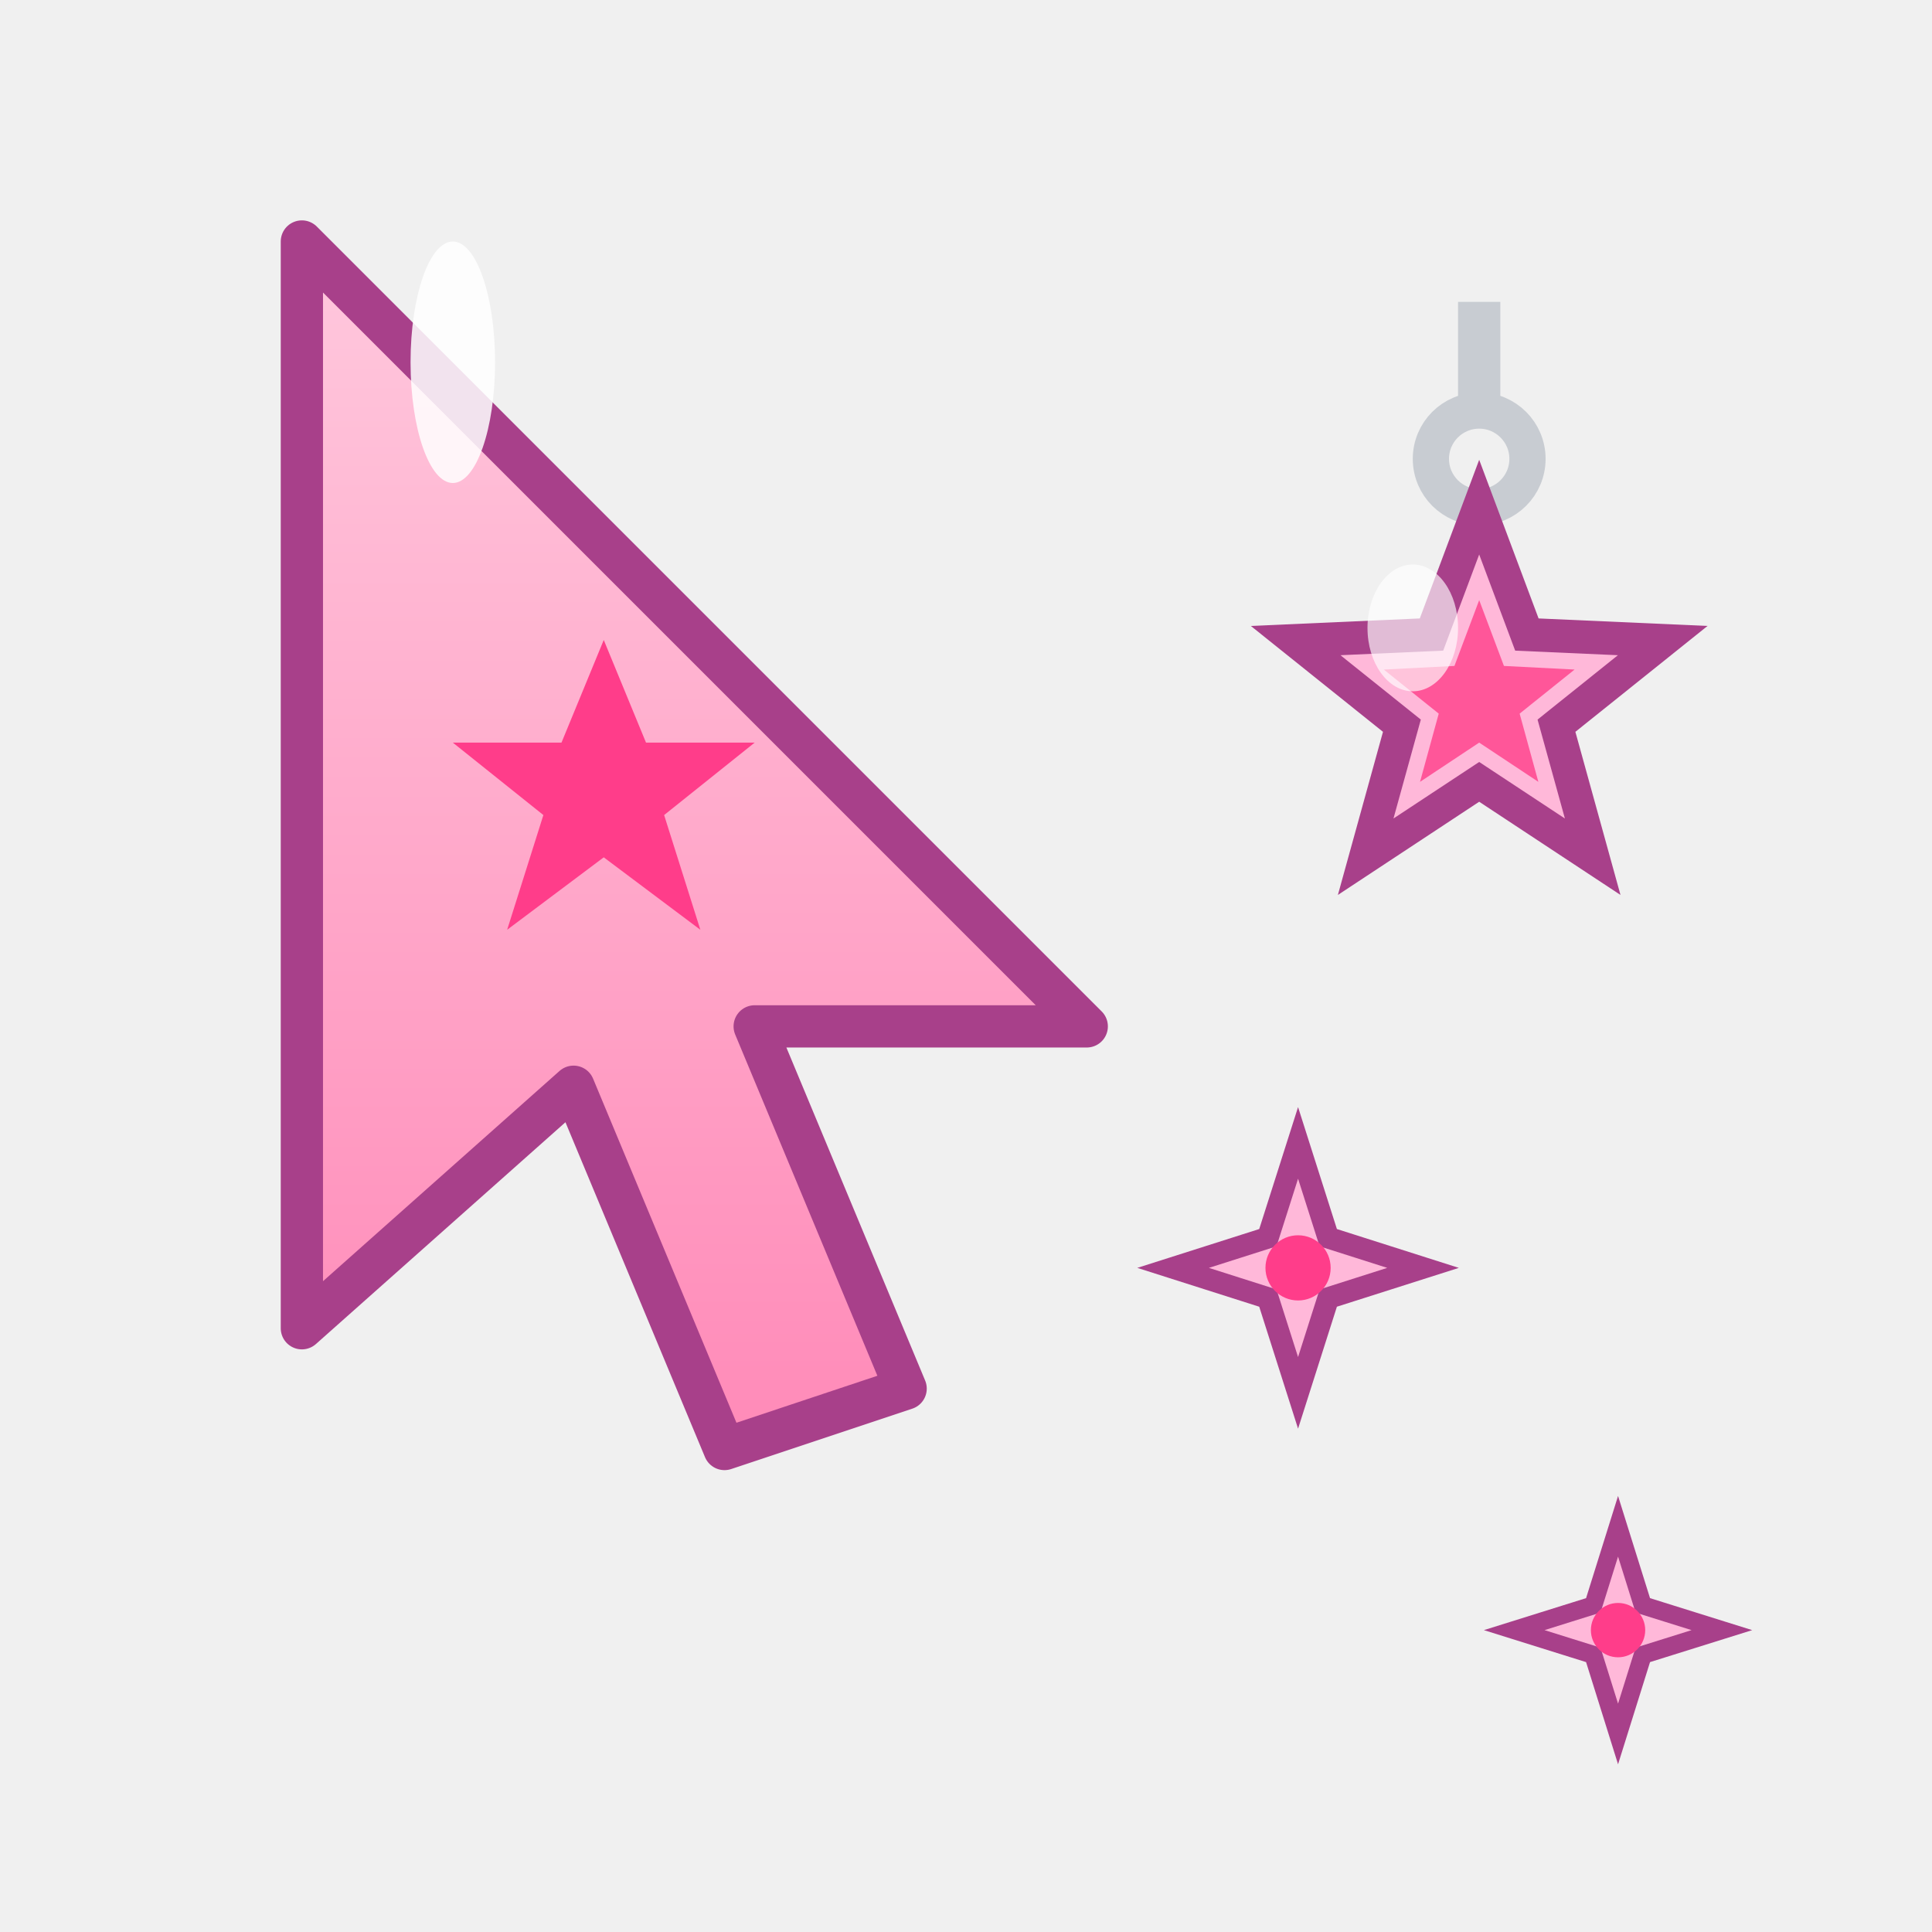
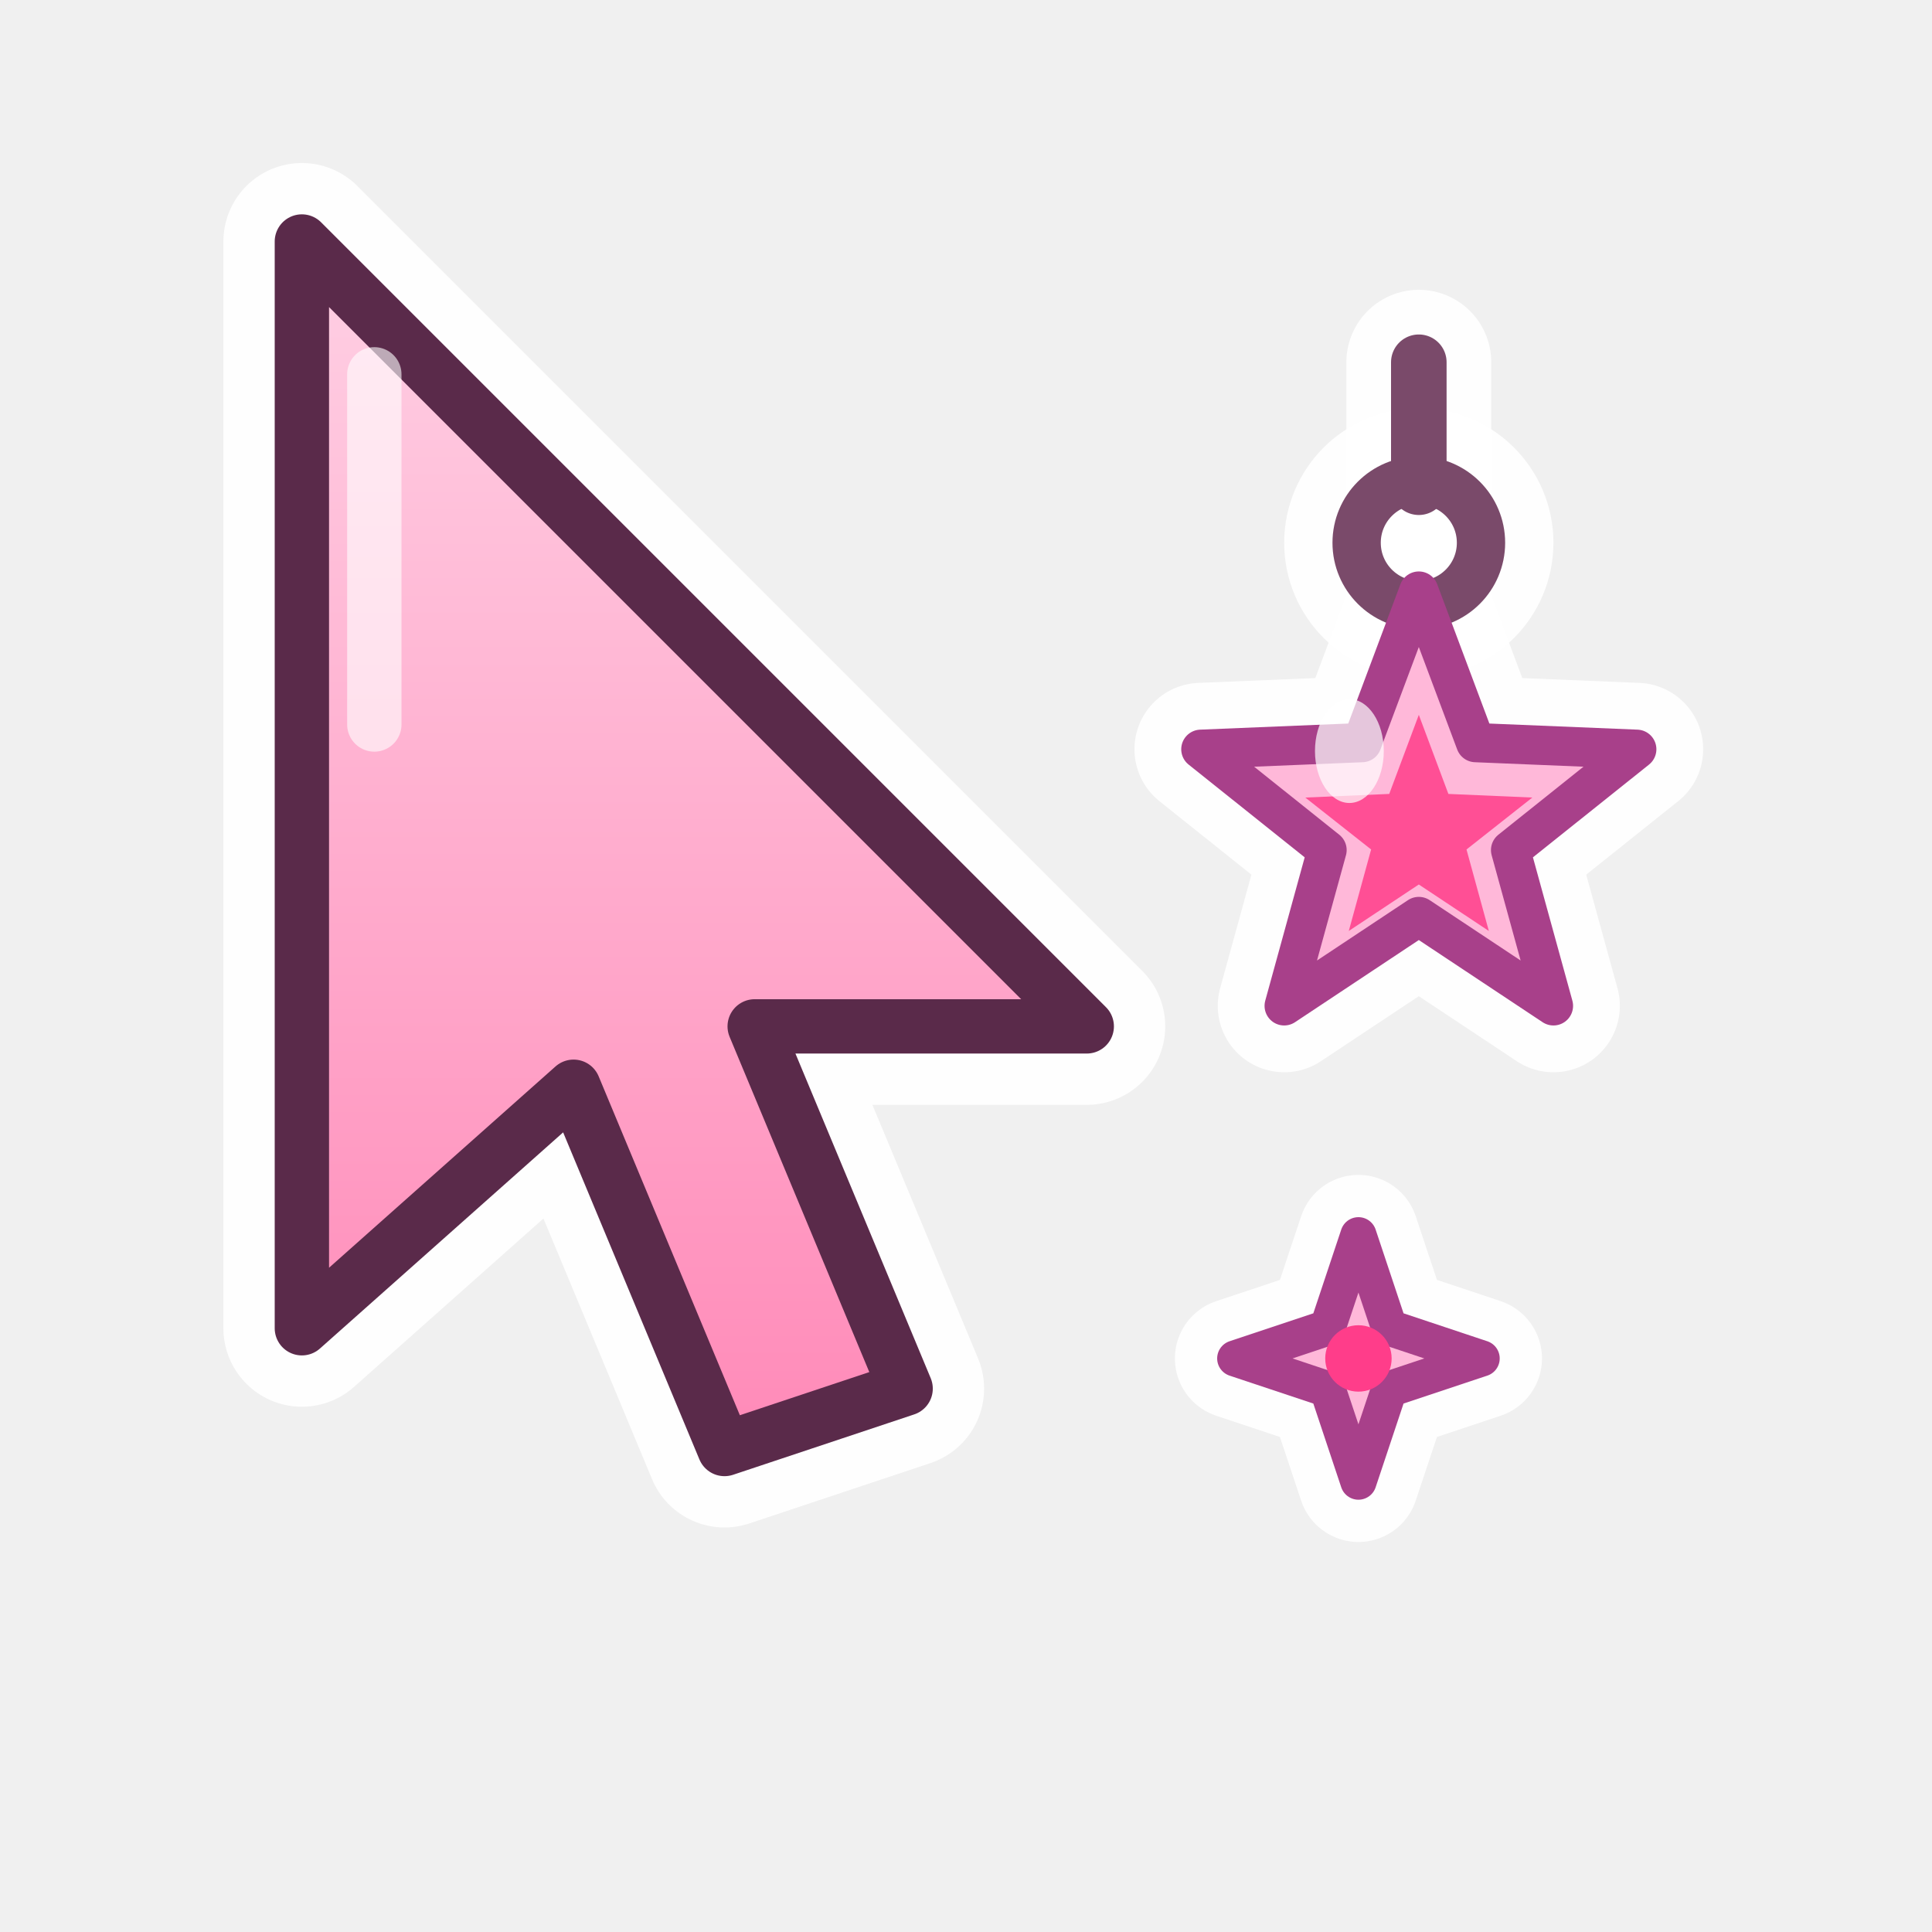
<svg xmlns="http://www.w3.org/2000/svg" viewBox="0 0 32 32" width="32" height="32">
  <defs>
    <linearGradient id="chm_pt" x1="0%" y1="0%" x2="0%" y2="100%">
-       <stop offset="0%" stop-color="#FFC8DD" />
+       <stop offset="0%" stop-color="#FFD0E4" />
      <stop offset="100%" stop-color="#FF8AB8" />
    </linearGradient>
  </defs>
-   <path d="M5,4 L5,22 L9.5,18 L12,24 L15,23 L12.5,17 L18,17 Z" fill="url(#chm_pt)" stroke="#A8408A" stroke-width="0.7" stroke-linejoin="round" />
-   <g transform="translate(10 13)">
-     <path d="M 0 -2.4 L 0.7 -0.7 L 2.5 -0.7 L 1 0.5 L 1.6 2.4 L 0 1.2 L -1.6 2.4 L -1 0.5 L -2.5 -0.7 L -0.7 -0.7 Z" fill="#FF3D8A" />
-   </g>
-   <ellipse cx="7.5" cy="6" rx="0.7" ry="2" fill="#FFFFFF" opacity="0.85" />
-   <g transform="translate(24.5 5)">
+   <path d="M5,4 L5,22 L9.5,18 L12,24 L15,23 L12.5,17 L18,17 Z" fill="#FFFFFF" stroke="#FFFFFF" stroke-width="2.6" stroke-linejoin="round" opacity="0.92" />
+   <path d="M5,4 L5,22 L9.5,18 L12,24 L15,23 L12.5,17 L18,17 Z" fill="url(#chm_pt)" stroke="#5A2A4A" stroke-width="0.9" stroke-linejoin="round" />
+   <path d="M6.2,6.2 L6.2,12" stroke="#FFFFFF" stroke-width="0.9" stroke-linecap="round" opacity="0.6" />
+   <g transform="translate(23.5 6)">
    <g>
-       <animateTransform attributeName="transform" type="rotate" values="0 0 0; 12 0 0; 0 0 0; -12 0 0; 0 0 0" dur="1.1s" begin="0s" repeatCount="indefinite" additive="sum" />
-       <line x1="0" y1="0" x2="0" y2="1.90" stroke="#C8CCD2" stroke-width="0.70" />
-       <circle cx="0" cy="2.60" r="0.80" fill="none" stroke="#C8CCD2" stroke-width="0.60" />
-       <path d="M 0.00 3.40 L 0.79 5.51 L 3.04 5.61 L 1.28 7.02 L 1.88 9.19 L 0.00 7.95 L -1.88 9.19 L -1.28 7.02 L -3.04 5.61 L -0.79 5.51 Z" fill="#FFB8D9" stroke="#A8408A" stroke-width="0.55" />
-       <path d="M 0.00 4.94 L 0.41 6.03 L 1.58 6.09 L 0.67 6.82 L 0.98 7.95 L 0.00 7.30 L -0.98 7.95 L -0.67 6.82 L -1.58 6.09 L -0.41 6.03 Z" fill="#FF3D8A" opacity="0.8" />
-       <ellipse cx="-1.10" cy="5.40" rx="0.75" ry="1.05" fill="#FFFFFF" opacity="0.65" />
+       <animateTransform attributeName="transform" type="rotate" values="0 0 0; 10 0 0; 0 0 0; -10 0 0; 0 0 0" dur="1.4s" begin="0s" repeatCount="indefinite" additive="sum" />
+       <path d="M0,0 L0,2.07" stroke="#FFFFFF" stroke-width="2.4" stroke-linecap="round" opacity="0.92" />
+       <circle cx="0" cy="2.99" r="1.03" fill="none" stroke="#FFFFFF" stroke-width="2.4" opacity="0.92" />
+       <path d="M 0.00 3.79 L 0.94 6.30 L 3.61 6.41 L 1.52 8.08 L 2.23 10.66 L 0.00 9.18 L -2.23 10.66 L -1.52 8.08 L -3.61 6.41 L -0.94 6.30 Z" fill="#FFFFFF" stroke="#FFFFFF" stroke-width="2.2" stroke-linejoin="round" opacity="0.92" />
+       <path d="M0,0 L0,2.07" stroke="#7A4A6A" stroke-width="0.92" stroke-linecap="round" />
+       <circle cx="0" cy="2.99" r="1.03" fill="none" stroke="#7A4A6A" stroke-width="0.80" />
+       <path d="M 0.00 3.79 L 0.94 6.30 L 3.61 6.41 L 1.52 8.08 L 2.23 10.66 L 0.00 9.18 L -2.23 10.66 L -1.52 8.08 L -3.61 6.41 L -0.94 6.30 Z" fill="#FFB8D9" stroke="#A8408A" stroke-width="0.65" stroke-linejoin="round" />
+       <path d="M 0.00 5.84 L 0.49 7.15 L 1.88 7.21 L 0.79 8.07 L 1.16 9.42 L 0.00 8.65 L -1.16 9.42 L -0.79 8.07 L -1.88 7.21 L -0.49 7.15 Z" fill="#FF3D8A" opacity="0.85" />
+       <ellipse cx="-1.15" cy="6.44" rx="0.57" ry="0.86" fill="#FFFFFF" opacity="0.7" />
    </g>
  </g>
-   <g transform="translate(21.5 21)">
+   <g transform="translate(22.5 22.5)">
    <g>
-       <animateTransform attributeName="transform" type="scale" values="1 1; 1.3 1.3; 1 1" dur="0.8s" begin="0.2s" repeatCount="indefinite" additive="sum" />
-       <animate attributeName="opacity" values="0.65;1;0.65" dur="0.8s" begin="0.2s" repeatCount="indefinite" />
-       <path d="M 0 -2.07 L 0.50 -0.50 L 2.07 0 L 0.50 0.50 L 0 2.07 L -0.50 0.50 L -2.07 0 L -0.50 -0.50 Z" fill="#FFB8D9" stroke="#A8408A" stroke-width="0.36" />
-       <circle cx="0" cy="0" r="0.54" fill="#FF3D8A" />
-     </g>
-   </g>
-   <g transform="translate(26.8 27)">
-     <g>
-       <animateTransform attributeName="transform" type="scale" values="1 1; 1.3 1.3; 1 1" dur="0.8s" begin="0.4s" repeatCount="indefinite" additive="sum" />
-       <animate attributeName="opacity" values="0.65;1;0.65" dur="0.8s" begin="0.4s" repeatCount="indefinite" />
-       <path d="M 0 -1.72 L 0.41 -0.41 L 1.72 0 L 0.41 0.41 L 0 1.72 L -0.41 0.41 L -1.72 0 L -0.41 -0.41 Z" fill="#FFB8D9" stroke="#A8408A" stroke-width="0.30" />
-       <circle cx="0" cy="0" r="0.45" fill="#FF3D8A" />
+       <animateTransform attributeName="transform" type="scale" values="1 1; 1.25 1.25; 1 1" dur="1.2s" begin="0.4s" repeatCount="indefinite" additive="sum" />
+       <animate attributeName="opacity" values="0.75;1;0.75" dur="1.2s" begin="0.4s" repeatCount="indefinite" />
+       <path d="M 0 -2.04 L 0.51 -0.51 L 2.04 0 L 0.51 0.51 L 0 2.04 L -0.51 0.51 L -2.04 0 L -0.51 -0.51 Z" fill="#FFFFFF" stroke="#FFFFFF" stroke-width="2.0" stroke-linejoin="round" opacity="0.92" />
+       <path d="M 0 -2.04 L 0.51 -0.51 L 2.04 0 L 0.51 0.51 L 0 2.04 L -0.51 0.51 L -2.04 0 L -0.51 -0.51 Z" fill="#FFB8D9" stroke="#A8408A" stroke-width="0.6" stroke-linejoin="round" />
+       <circle cx="0" cy="0" r="0.55" fill="#FF3D8A" />
    </g>
  </g>
</svg>
